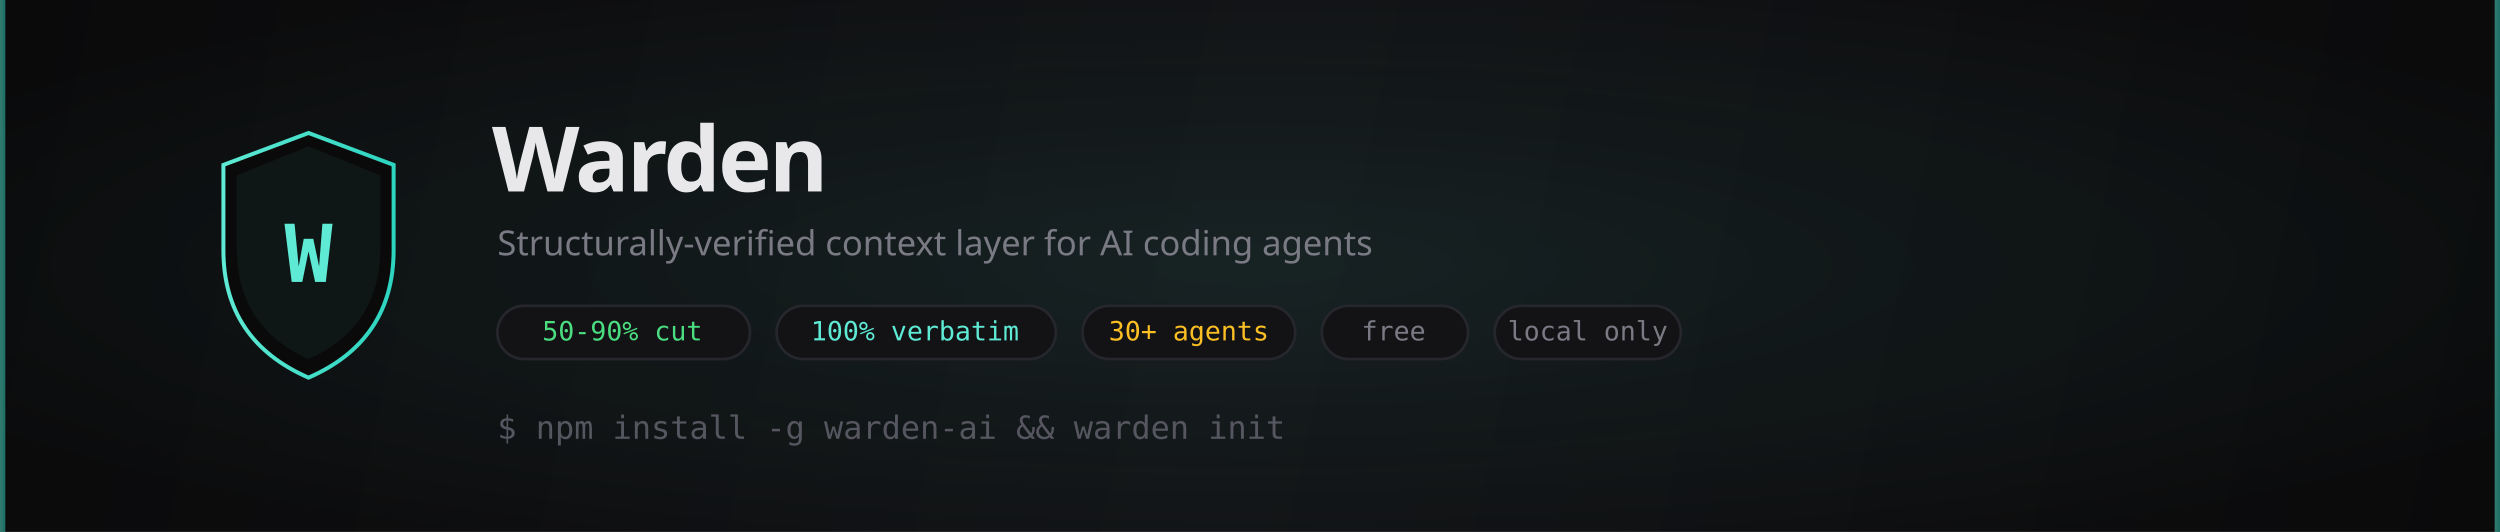
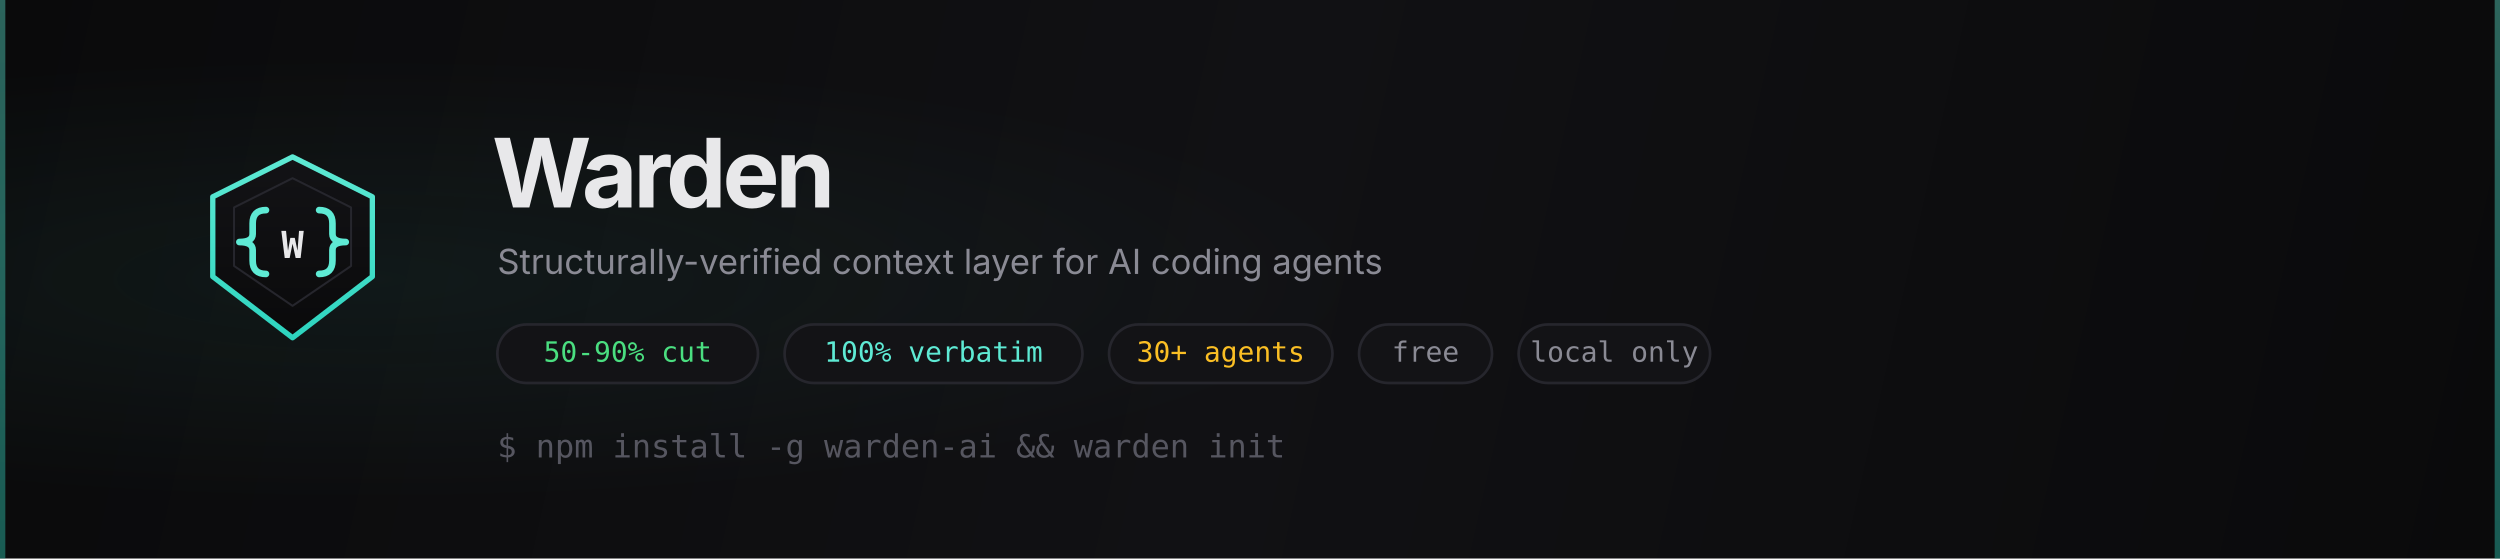
- <svg xmlns="http://www.w3.org/2000/svg" width="940" height="200" viewBox="0 0 940 200" fill="none">
+ <svg xmlns="http://www.w3.org/2000/svg" width="940" height="210" viewBox="0 0 940 210" fill="none">
  <defs>
-     <linearGradient id="bg" x1="0" y1="0" x2="940" y2="200" gradientUnits="userSpaceOnUse">
+     <linearGradient id="bg" x1="0" y1="0" x2="940" y2="210" gradientUnits="userSpaceOnUse">
      <stop offset="0" stop-color="#0a0a0b" />
      <stop offset="0.5" stop-color="#111114" />
      <stop offset="1" stop-color="#0a0a0b" />
    </linearGradient>
-     <linearGradient id="teal" x1="0" y1="0" x2="1" y2="0">
+     <linearGradient id="teal" x1="0" y1="0" x2="0" y2="1">
      <stop offset="0" stop-color="#5eead4" />
      <stop offset="1" stop-color="#2dd4bf" />
    </linearGradient>
-     <radialGradient id="glow" cx="0.5" cy="0.5" r="0.6">
-       <stop offset="0" stop-color="#5eead4" stop-opacity="0.08" />
+     <linearGradient id="shieldGrad" x1="0" y1="0" x2="0" y2="1">
+       <stop offset="0" stop-color="#131316" />
+       <stop offset="1" stop-color="#0a0a0b" />
+     </linearGradient>
+     <radialGradient id="glow" cx="0.15" cy="0.5" r="0.4">
+       <stop offset="0" stop-color="#5eead4" stop-opacity="0.06" />
      <stop offset="1" stop-color="#5eead4" stop-opacity="0" />
    </radialGradient>
  </defs>
-   <rect width="940" height="200" fill="url(#bg)" />
-   <rect width="940" height="200" fill="url(#glow)" />
-   <g transform="translate(80, 50)">
-     <path d="M36 0 L68 12 L68 44 Q68 78 36 92 Q4 78 4 44 L4 12 Z" fill="#0a0a0b" stroke="url(#teal)" stroke-width="1.5" />
-     <path d="M36 5 L63 16 L63 43 Q63 73 36 85 Q9 73 9 43 L9 16 Z" fill="#5eead4" fill-opacity="0.06" />
-     <text x="36" y="56" text-anchor="middle" font-family="monospace" font-size="30" font-weight="bold" fill="#5eead4">W</text>
+   <rect width="940" height="210" fill="url(#bg)" />
+   <rect width="940" height="210" fill="url(#glow)" />
+   <g transform="translate(70, 55)">
+     <path d="M40 4 L70 19 L70 49 L40 72 L10 49 L10 19 Z" fill="url(#shieldGrad)" stroke="url(#teal)" stroke-width="2" stroke-linejoin="round" />
+     <path d="M40 12 L62 23 L62 45 L40 60 L18 45 L18 23 Z" fill="none" stroke="#26262d" stroke-width="0.75" stroke-linejoin="round" />
+     <path d="M30 24 Q25 24 25 29 L25 33 Q25 36 20 36 Q25 36 25 39 L25 43 Q25 48 30 48" fill="none" stroke="#5eead4" stroke-width="2.5" stroke-linecap="round" stroke-linejoin="round" />
+     <path d="M50 24 Q55 24 55 29 L55 33 Q55 36 60 36 Q55 36 55 39 L55 43 Q55 48 50 48" fill="none" stroke="#5eead4" stroke-width="2.5" stroke-linecap="round" stroke-linejoin="round" />
+     <text x="40" y="42" text-anchor="middle" font-family="'JetBrains Mono','Fira Code','SF Mono',Consolas,monospace" font-size="14" font-weight="bold" fill="#e8e8ea">W</text>
  </g>
-   <text x="185" y="72" font-family="sans-serif" font-size="34" font-weight="bold" fill="#e8e8ea" letter-spacing="-1">Warden</text>
-   <text x="187" y="96" font-family="sans-serif" font-size="13" fill="#7a7a84">Structurally-verified context layer for AI coding agents</text>
-   <g font-family="monospace" font-size="10">
-     <rect x="187" y="115" width="95" height="20" rx="10" fill="#131316" stroke="#26262d" stroke-width="1" />
-     <text x="234" y="128" text-anchor="middle" fill="#4ade80">50-90% cut</text>
-     <rect x="292" y="115" width="105" height="20" rx="10" fill="#131316" stroke="#26262d" stroke-width="1" />
-     <text x="344" y="128" text-anchor="middle" fill="#5eead4">100% verbatim</text>
-     <rect x="407" y="115" width="80" height="20" rx="10" fill="#131316" stroke="#26262d" stroke-width="1" />
-     <text x="447" y="128" text-anchor="middle" fill="#fbbf24">30+ agents</text>
-     <rect x="497" y="115" width="55" height="20" rx="10" fill="#131316" stroke="#26262d" stroke-width="1" />
-     <text x="524" y="128" text-anchor="middle" fill="#7a7a84">free</text>
-     <rect x="562" y="115" width="70" height="20" rx="10" fill="#131316" stroke="#26262d" stroke-width="1" />
-     <text x="597" y="128" text-anchor="middle" fill="#7a7a84">local only</text>
+   <text x="185" y="78" font-family="Inter,-apple-system,BlinkMacSystemFont,'Segoe UI',sans-serif" font-size="36" font-weight="700" fill="#e8e8ea" letter-spacing="-1.5">Warden</text>
+   <text x="187" y="103" font-family="Inter,-apple-system,BlinkMacSystemFont,'Segoe UI',sans-serif" font-size="13" font-weight="400" fill="#8a8a94">Structurally-verified context layer for AI coding agents</text>
+   <g font-family="'JetBrains Mono','Fira Code','SF Mono',Consolas,monospace" font-size="10.5">
+     <rect x="187" y="122" width="98" height="22" rx="11" fill="#131316" stroke="#26262d" stroke-width="1" />
+     <text x="236" y="136" text-anchor="middle" fill="#4ade80">50-90% cut</text>
+     <rect x="295" y="122" width="112" height="22" rx="11" fill="#131316" stroke="#26262d" stroke-width="1" />
+     <text x="351" y="136" text-anchor="middle" fill="#5eead4">100% verbatim</text>
+     <rect x="417" y="122" width="84" height="22" rx="11" fill="#131316" stroke="#26262d" stroke-width="1" />
+     <text x="459" y="136" text-anchor="middle" fill="#fbbf24">30+ agents</text>
+     <rect x="511" y="122" width="50" height="22" rx="11" fill="#131316" stroke="#26262d" stroke-width="1" />
+     <text x="536" y="136" text-anchor="middle" fill="#8a8a94">free</text>
+     <rect x="571" y="122" width="72" height="22" rx="11" fill="#131316" stroke="#26262d" stroke-width="1" />
+     <text x="607" y="136" text-anchor="middle" fill="#8a8a94">local only</text>
  </g>
-   <text x="187" y="165" font-family="monospace" font-size="12" fill="#565660">$ npm install -g warden-ai &amp;&amp; warden init</text>
-   <rect x="0" y="0" width="2" height="200" fill="url(#teal)" opacity="0.5" />
-   <rect x="938" y="0" width="2" height="200" fill="url(#teal)" opacity="0.5" />
+   <text x="187" y="172" font-family="'JetBrains Mono','Fira Code','SF Mono',Consolas,monospace" font-size="12" font-weight="500" fill="#565660">$ npm install -g warden-ai &amp;&amp; warden init</text>
+   <rect x="0" y="0" width="2" height="210" fill="url(#teal)" opacity="0.4" />
+   <rect x="938" y="0" width="2" height="210" fill="url(#teal)" opacity="0.4" />
</svg>
